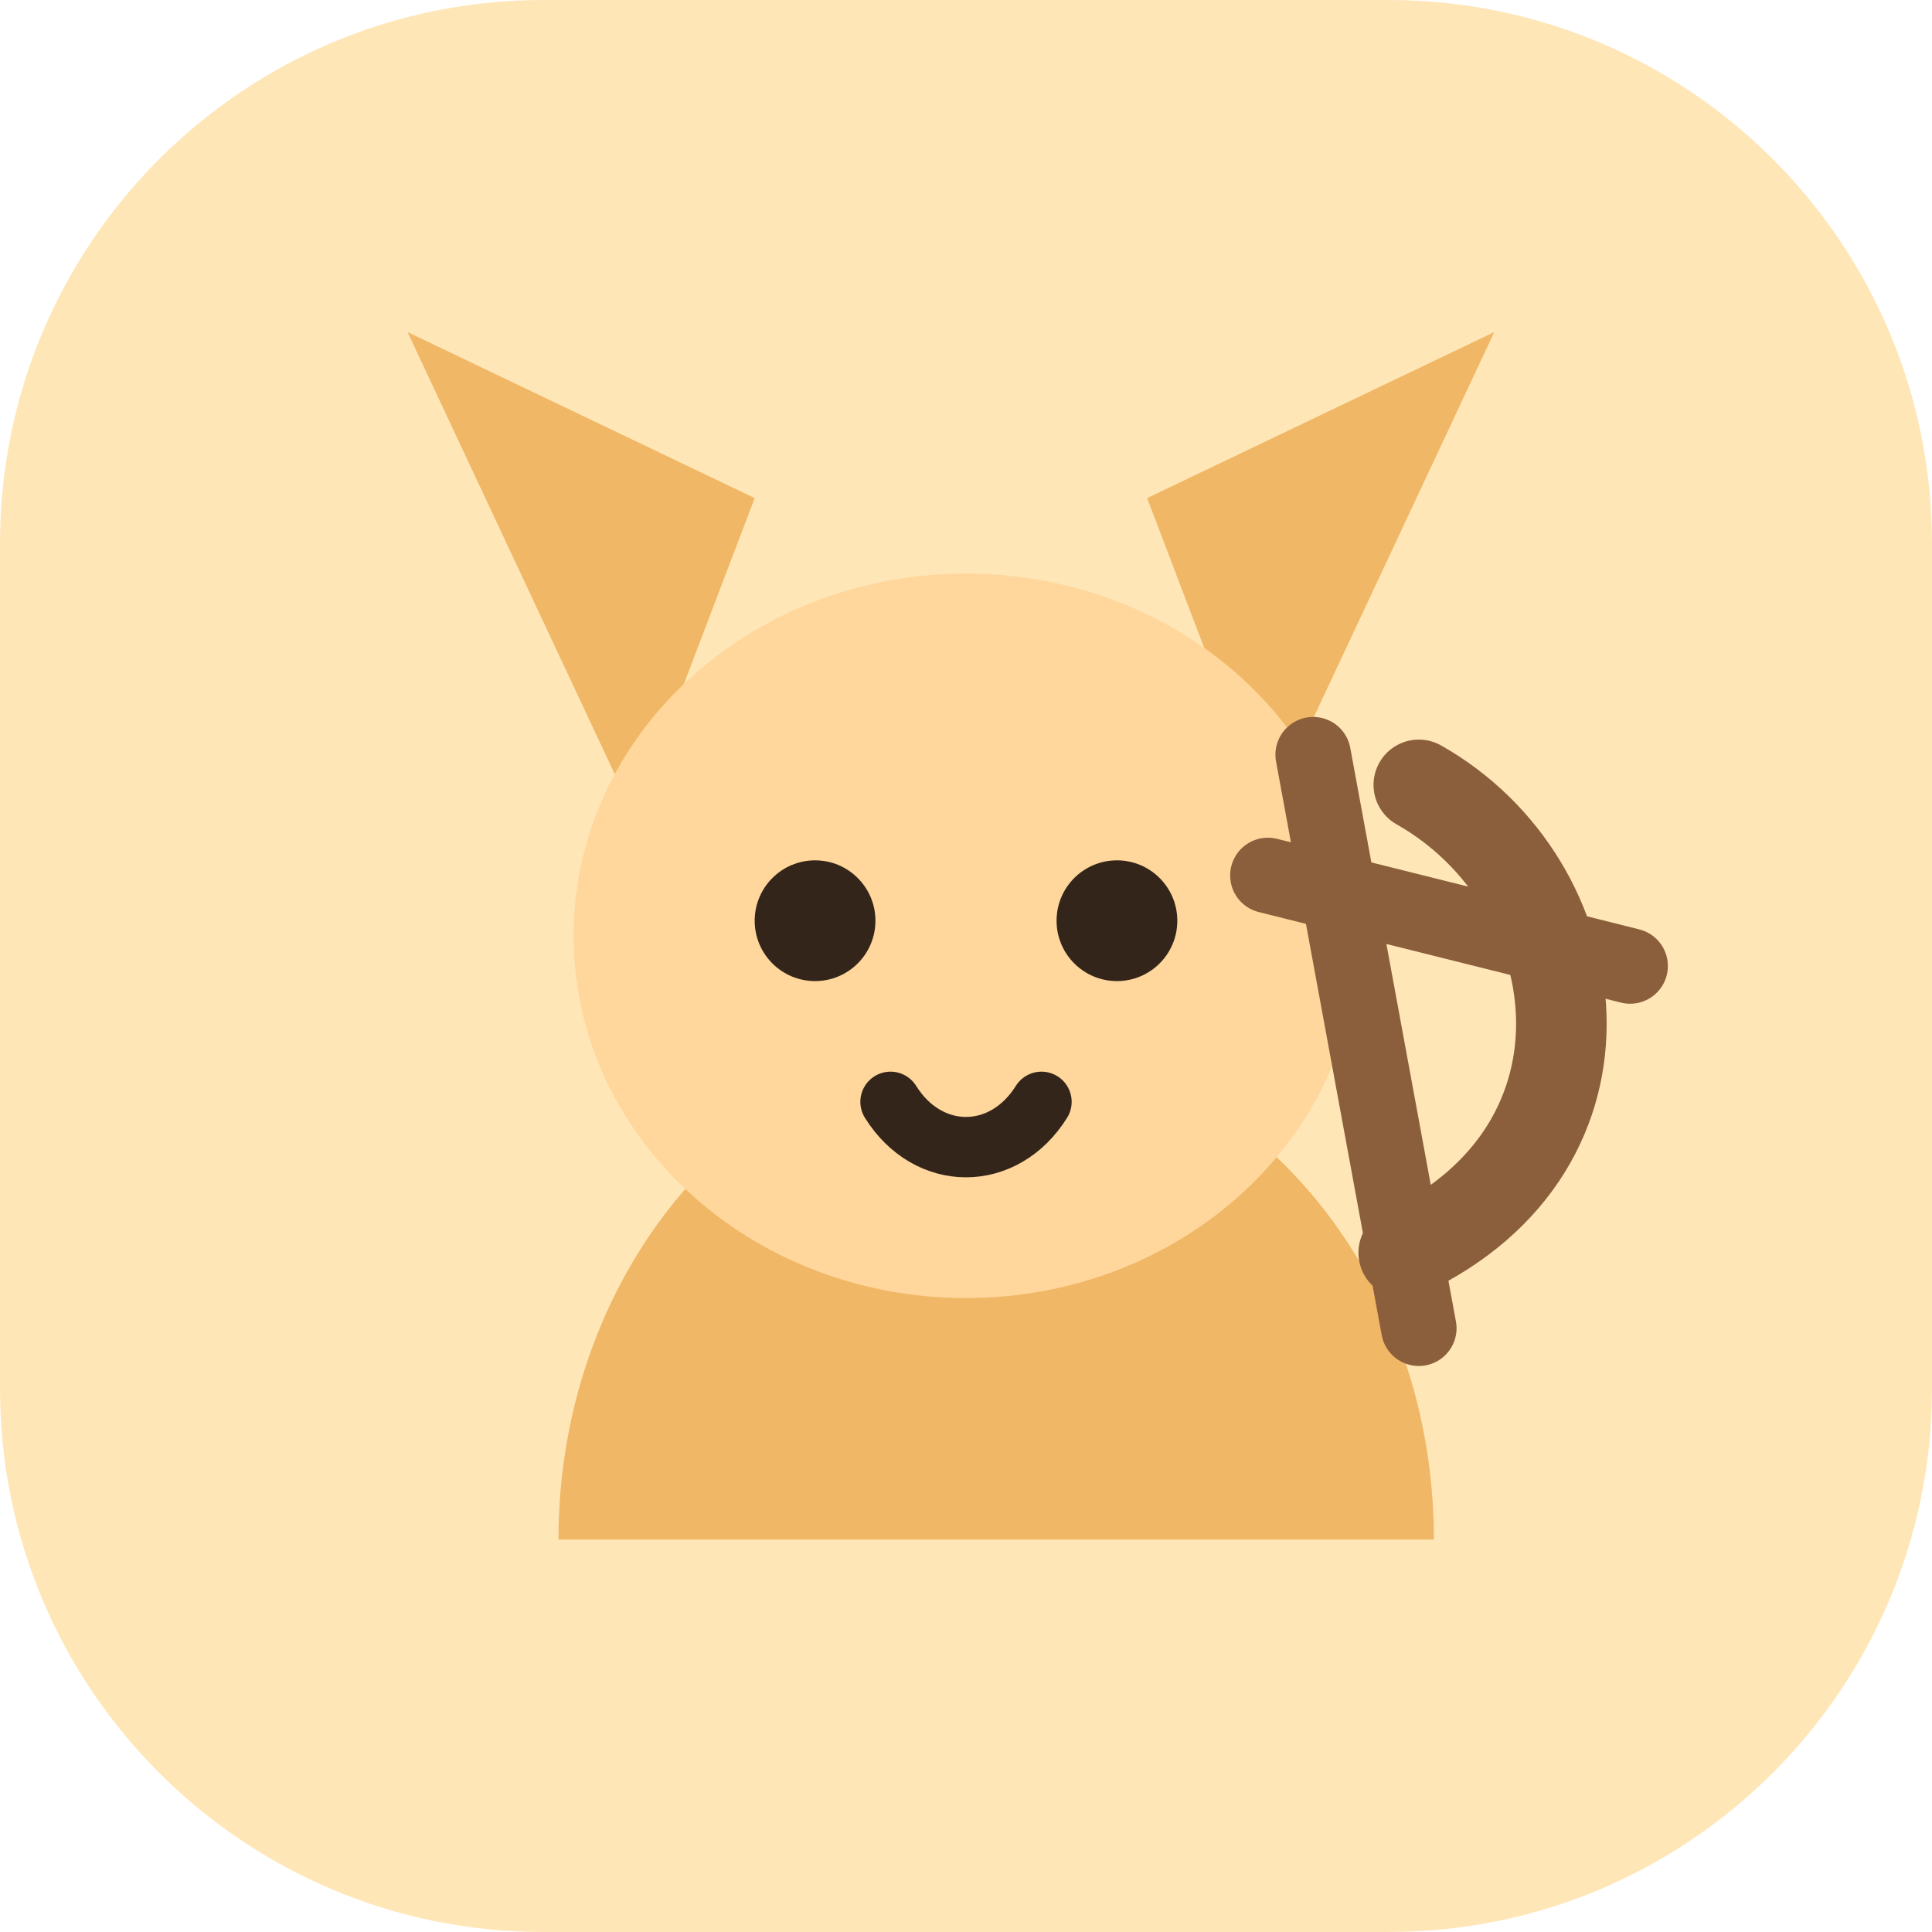
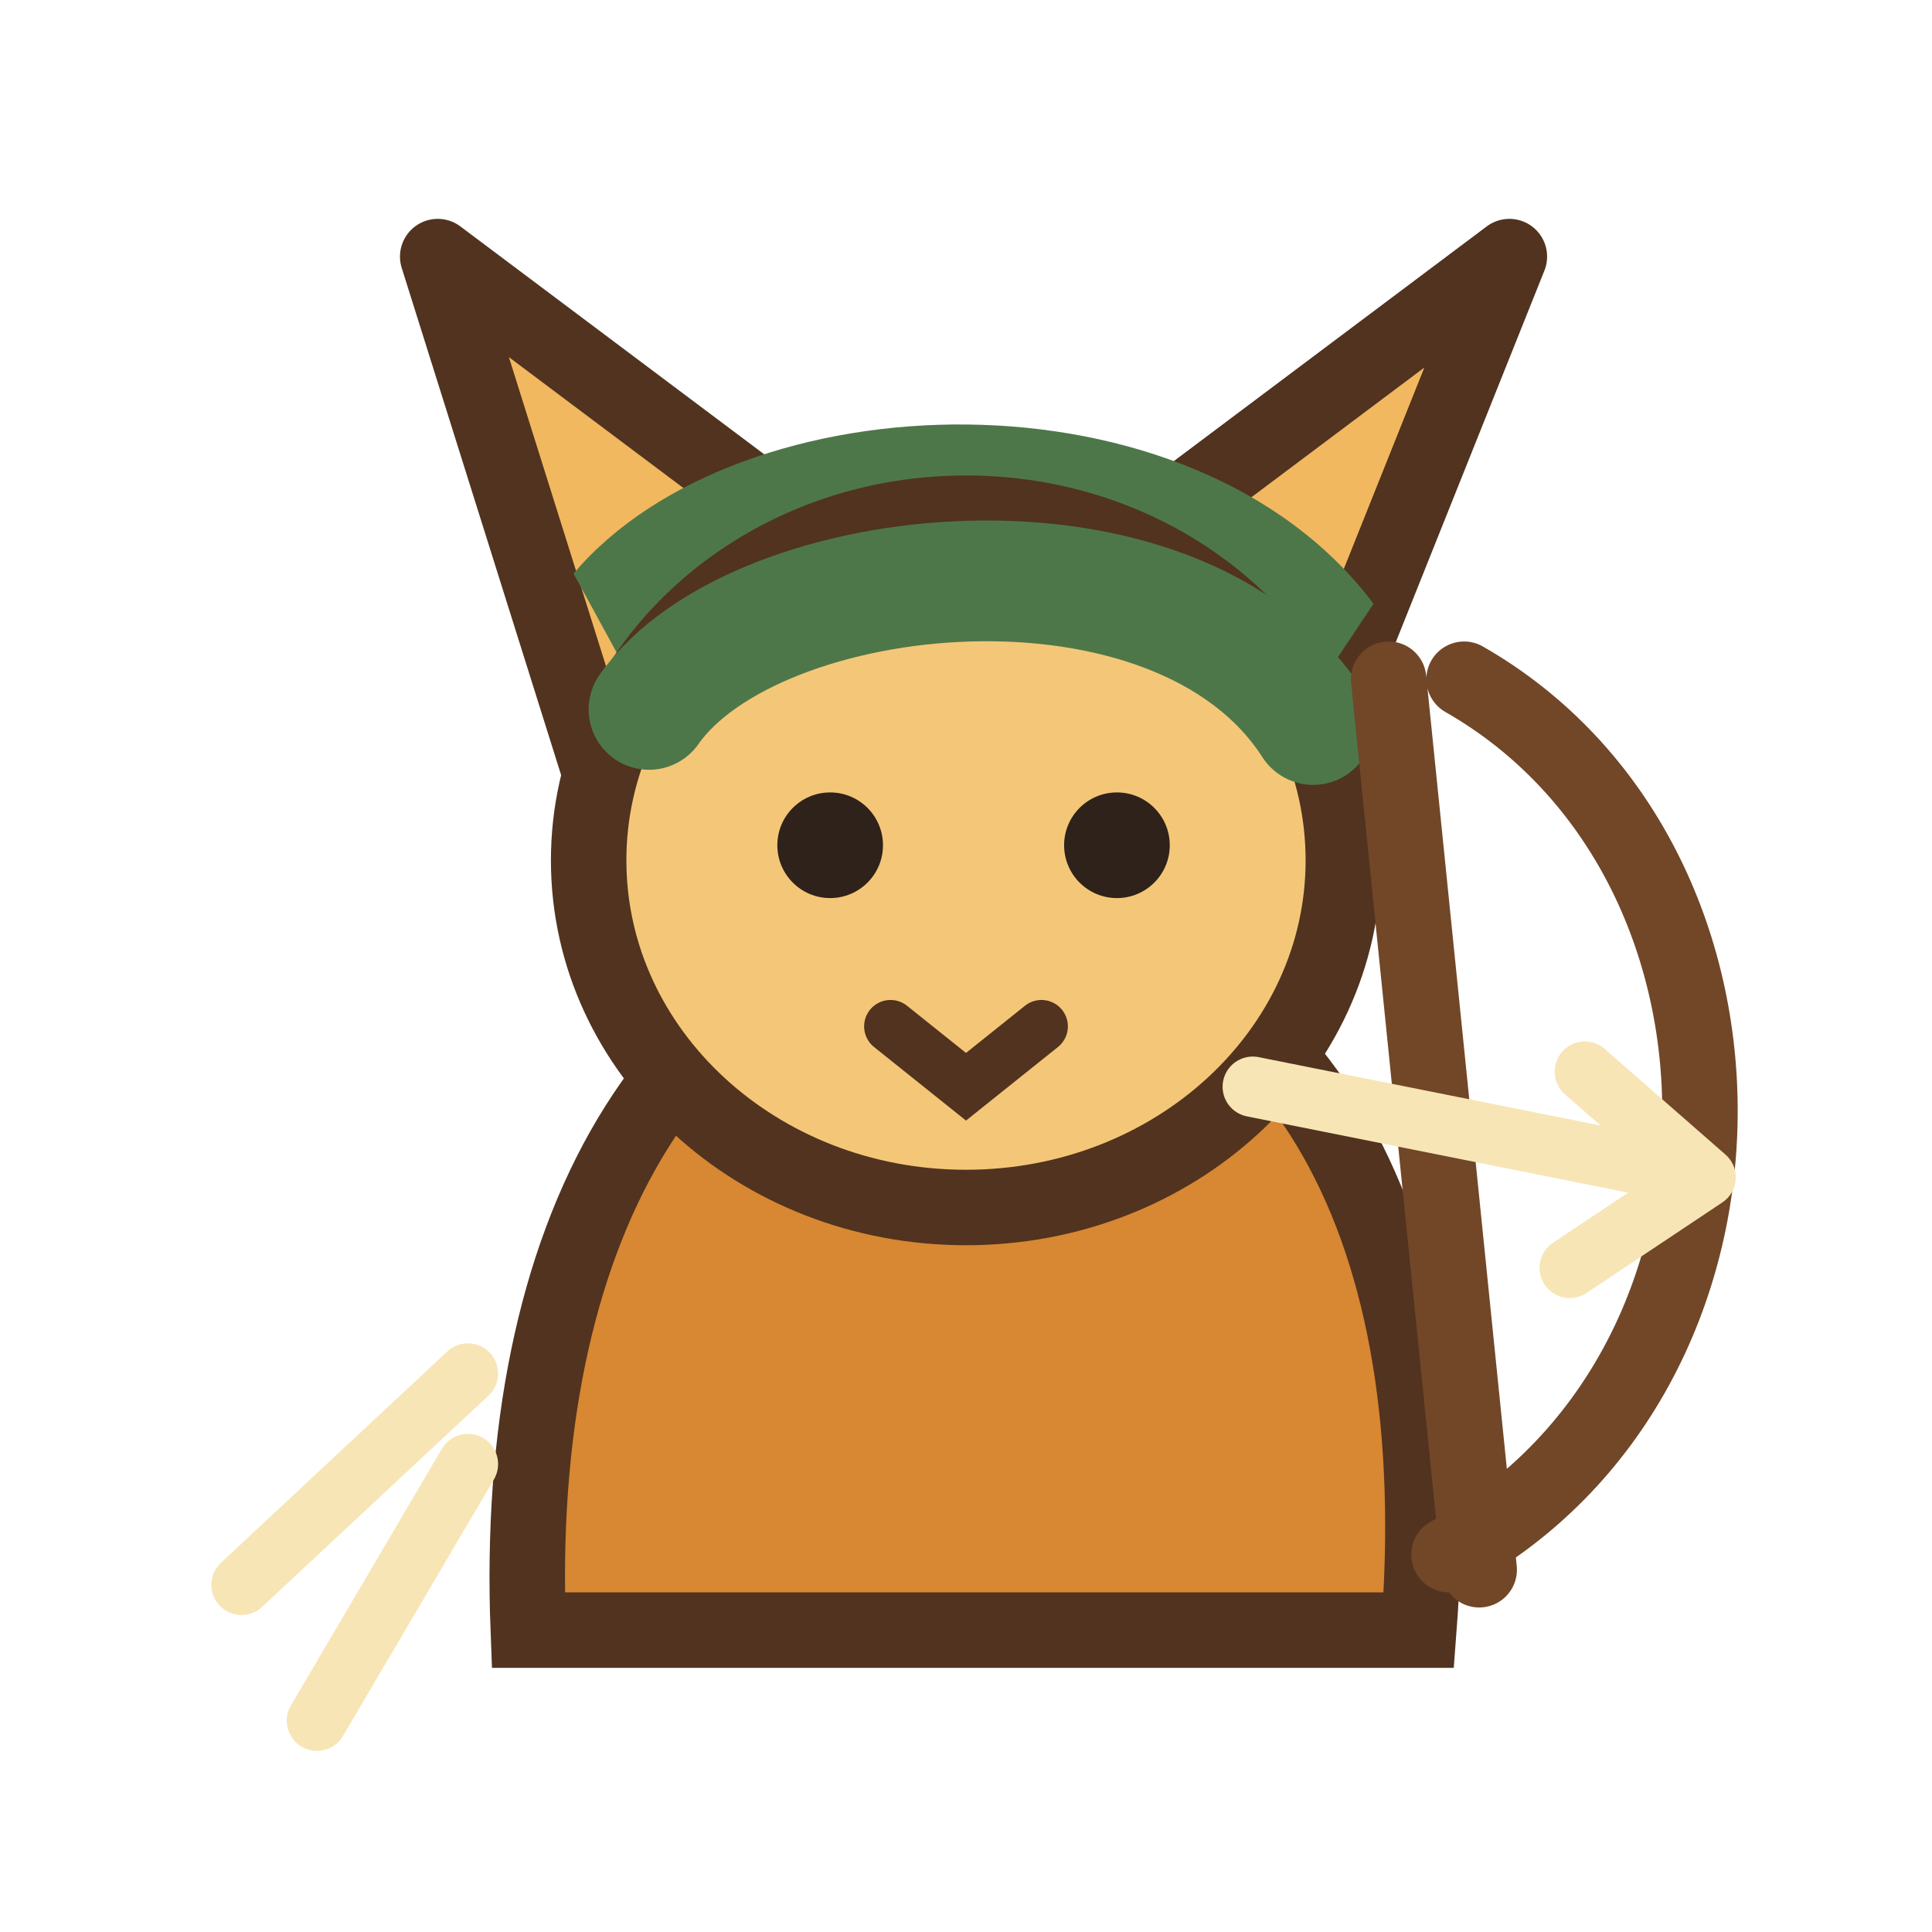
- <svg xmlns="http://www.w3.org/2000/svg" width="128" height="128" viewBox="0 0 128 128" fill="none">
-   <rect width="128" height="128" rx="36" fill="#FFE6B7" />
-   <path d="M37 102C37 83.775 49.984 69 66 69C82.016 69 95 83.775 95 102H37Z" fill="#F0B766" />
-   <path d="M42 54L27 22L50 33L42 54Z" fill="#F0B766" />
-   <path d="M84 54L99 22L76 33L84 54Z" fill="#F0B766" />
-   <ellipse cx="64" cy="62" rx="26" ry="24" fill="#FFD79C" />
-   <circle cx="54" cy="61" r="4" fill="#34251B" />
-   <circle cx="74" cy="61" r="4" fill="#34251B" />
-   <path d="M59 73C61.5 77 66.5 77 69 73" stroke="#34251B" stroke-width="4" stroke-linecap="round" />
-   <path d="M94 52C105.5 58.5 108 76 93 83" stroke="#8B5E3C" stroke-width="6" stroke-linecap="round" />
-   <path d="M87 50L94 88" stroke="#8B5E3C" stroke-width="5" stroke-linecap="round" />
-   <path d="M84 58L108 64" stroke="#8B5E3C" stroke-width="5" stroke-linecap="round" />
+ <svg xmlns="http://www.w3.org/2000/svg" viewBox="0 0 128 128" fill="none">
+   <path d="M35 108C34 82 44 63 65 60C87 63 96 82 94 108H35Z" fill="#D88732" stroke="#51331F" stroke-width="5" />
+   <path d="M40 52L29 17L53 35M86 52L100 17L76 35" fill="#F2B85F" stroke="#51331F" stroke-width="5" stroke-linejoin="round" />
+   <path d="M38 38C49 25 79 24 91 40L85 49H44L38 38Z" fill="#4E7749" />
+   <ellipse cx="64" cy="57" rx="25" ry="23" fill="#F4C778" stroke="#51331F" stroke-width="5" />
+   <path d="M43 47C50 37 78 34 87 48" stroke="#4E7749" stroke-width="8" stroke-linecap="round" />
+   <circle cx="55" cy="56" r="3.5" fill="#2F221A" />
+   <circle cx="74" cy="56" r="3.5" fill="#2F221A" />
+   <path d="M59 68L64 72L69 68" stroke="#51331F" stroke-width="3.5" stroke-linecap="round" />
+   <path d="M97 45C118 57 118 91 96 103M92 45L98 104" stroke="#714728" stroke-width="5" stroke-linecap="round" />
+   <path d="M83 72L113 78M105 71L113 78L104 84" stroke="#F7E5B5" stroke-width="4" stroke-linecap="round" stroke-linejoin="round" />
+   <path d="M31 91L16 105M31 97L21 114" stroke="#F7E5B5" stroke-width="4" stroke-linecap="round" />
</svg>
